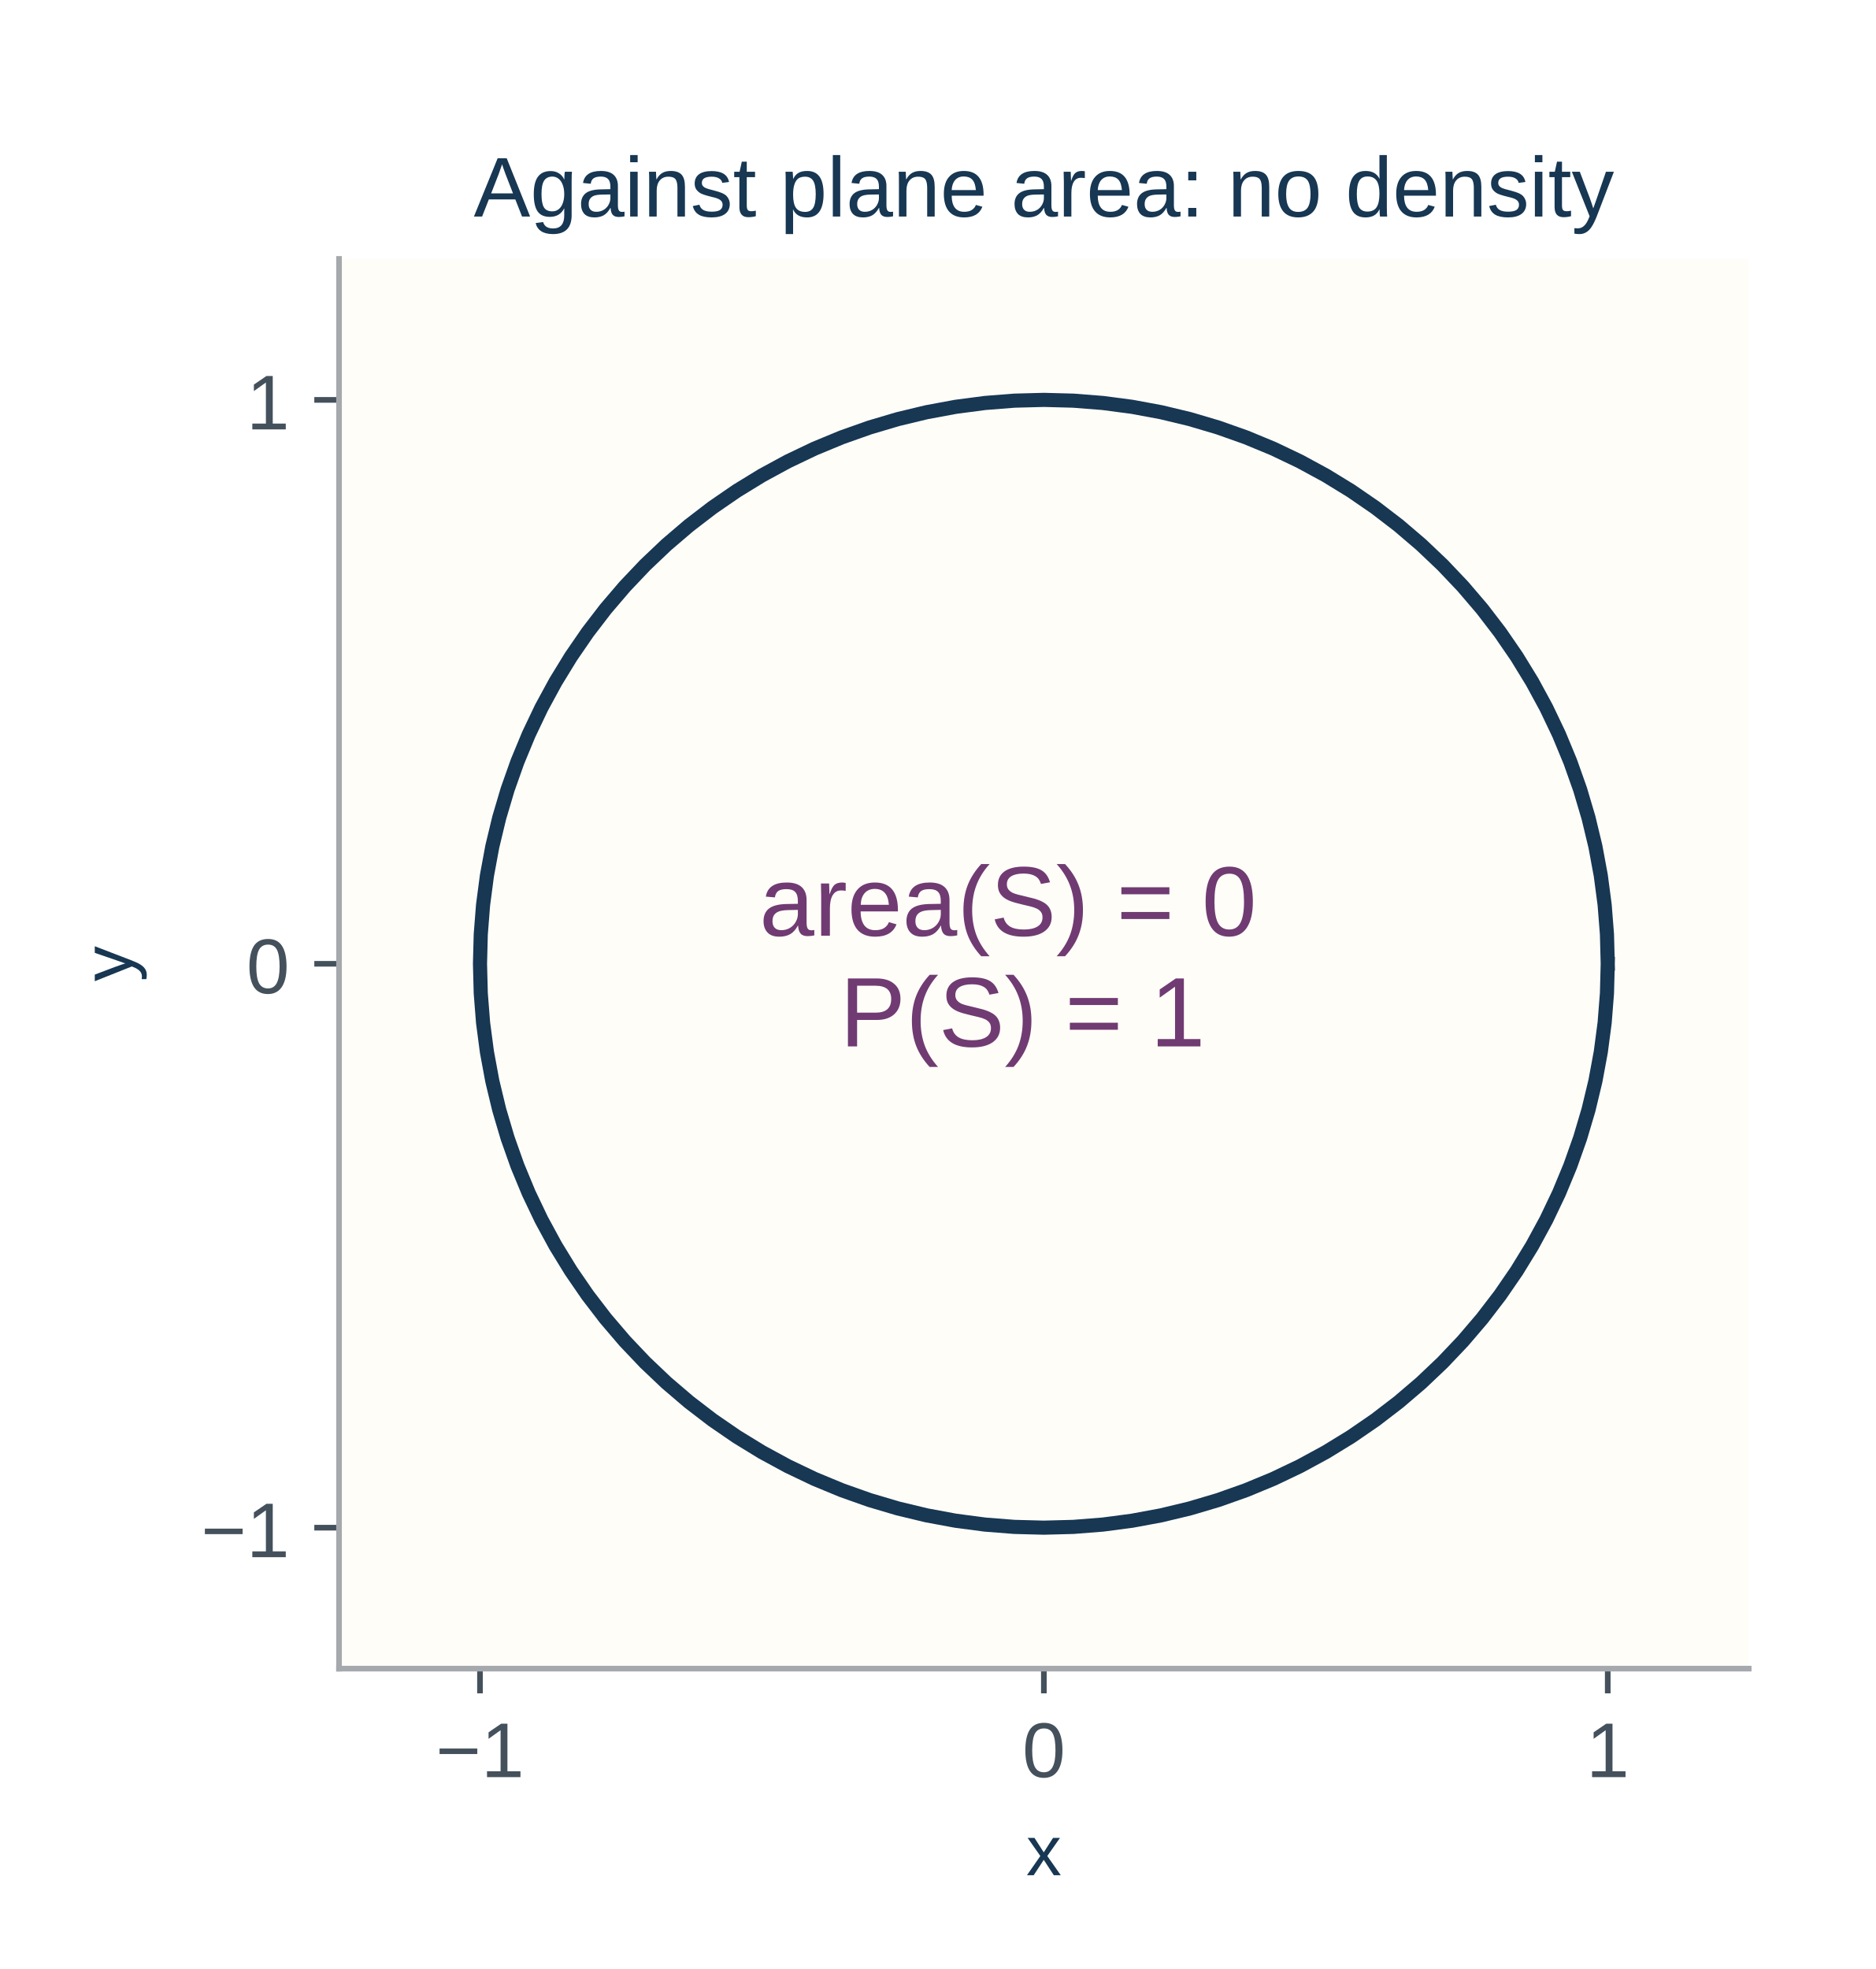
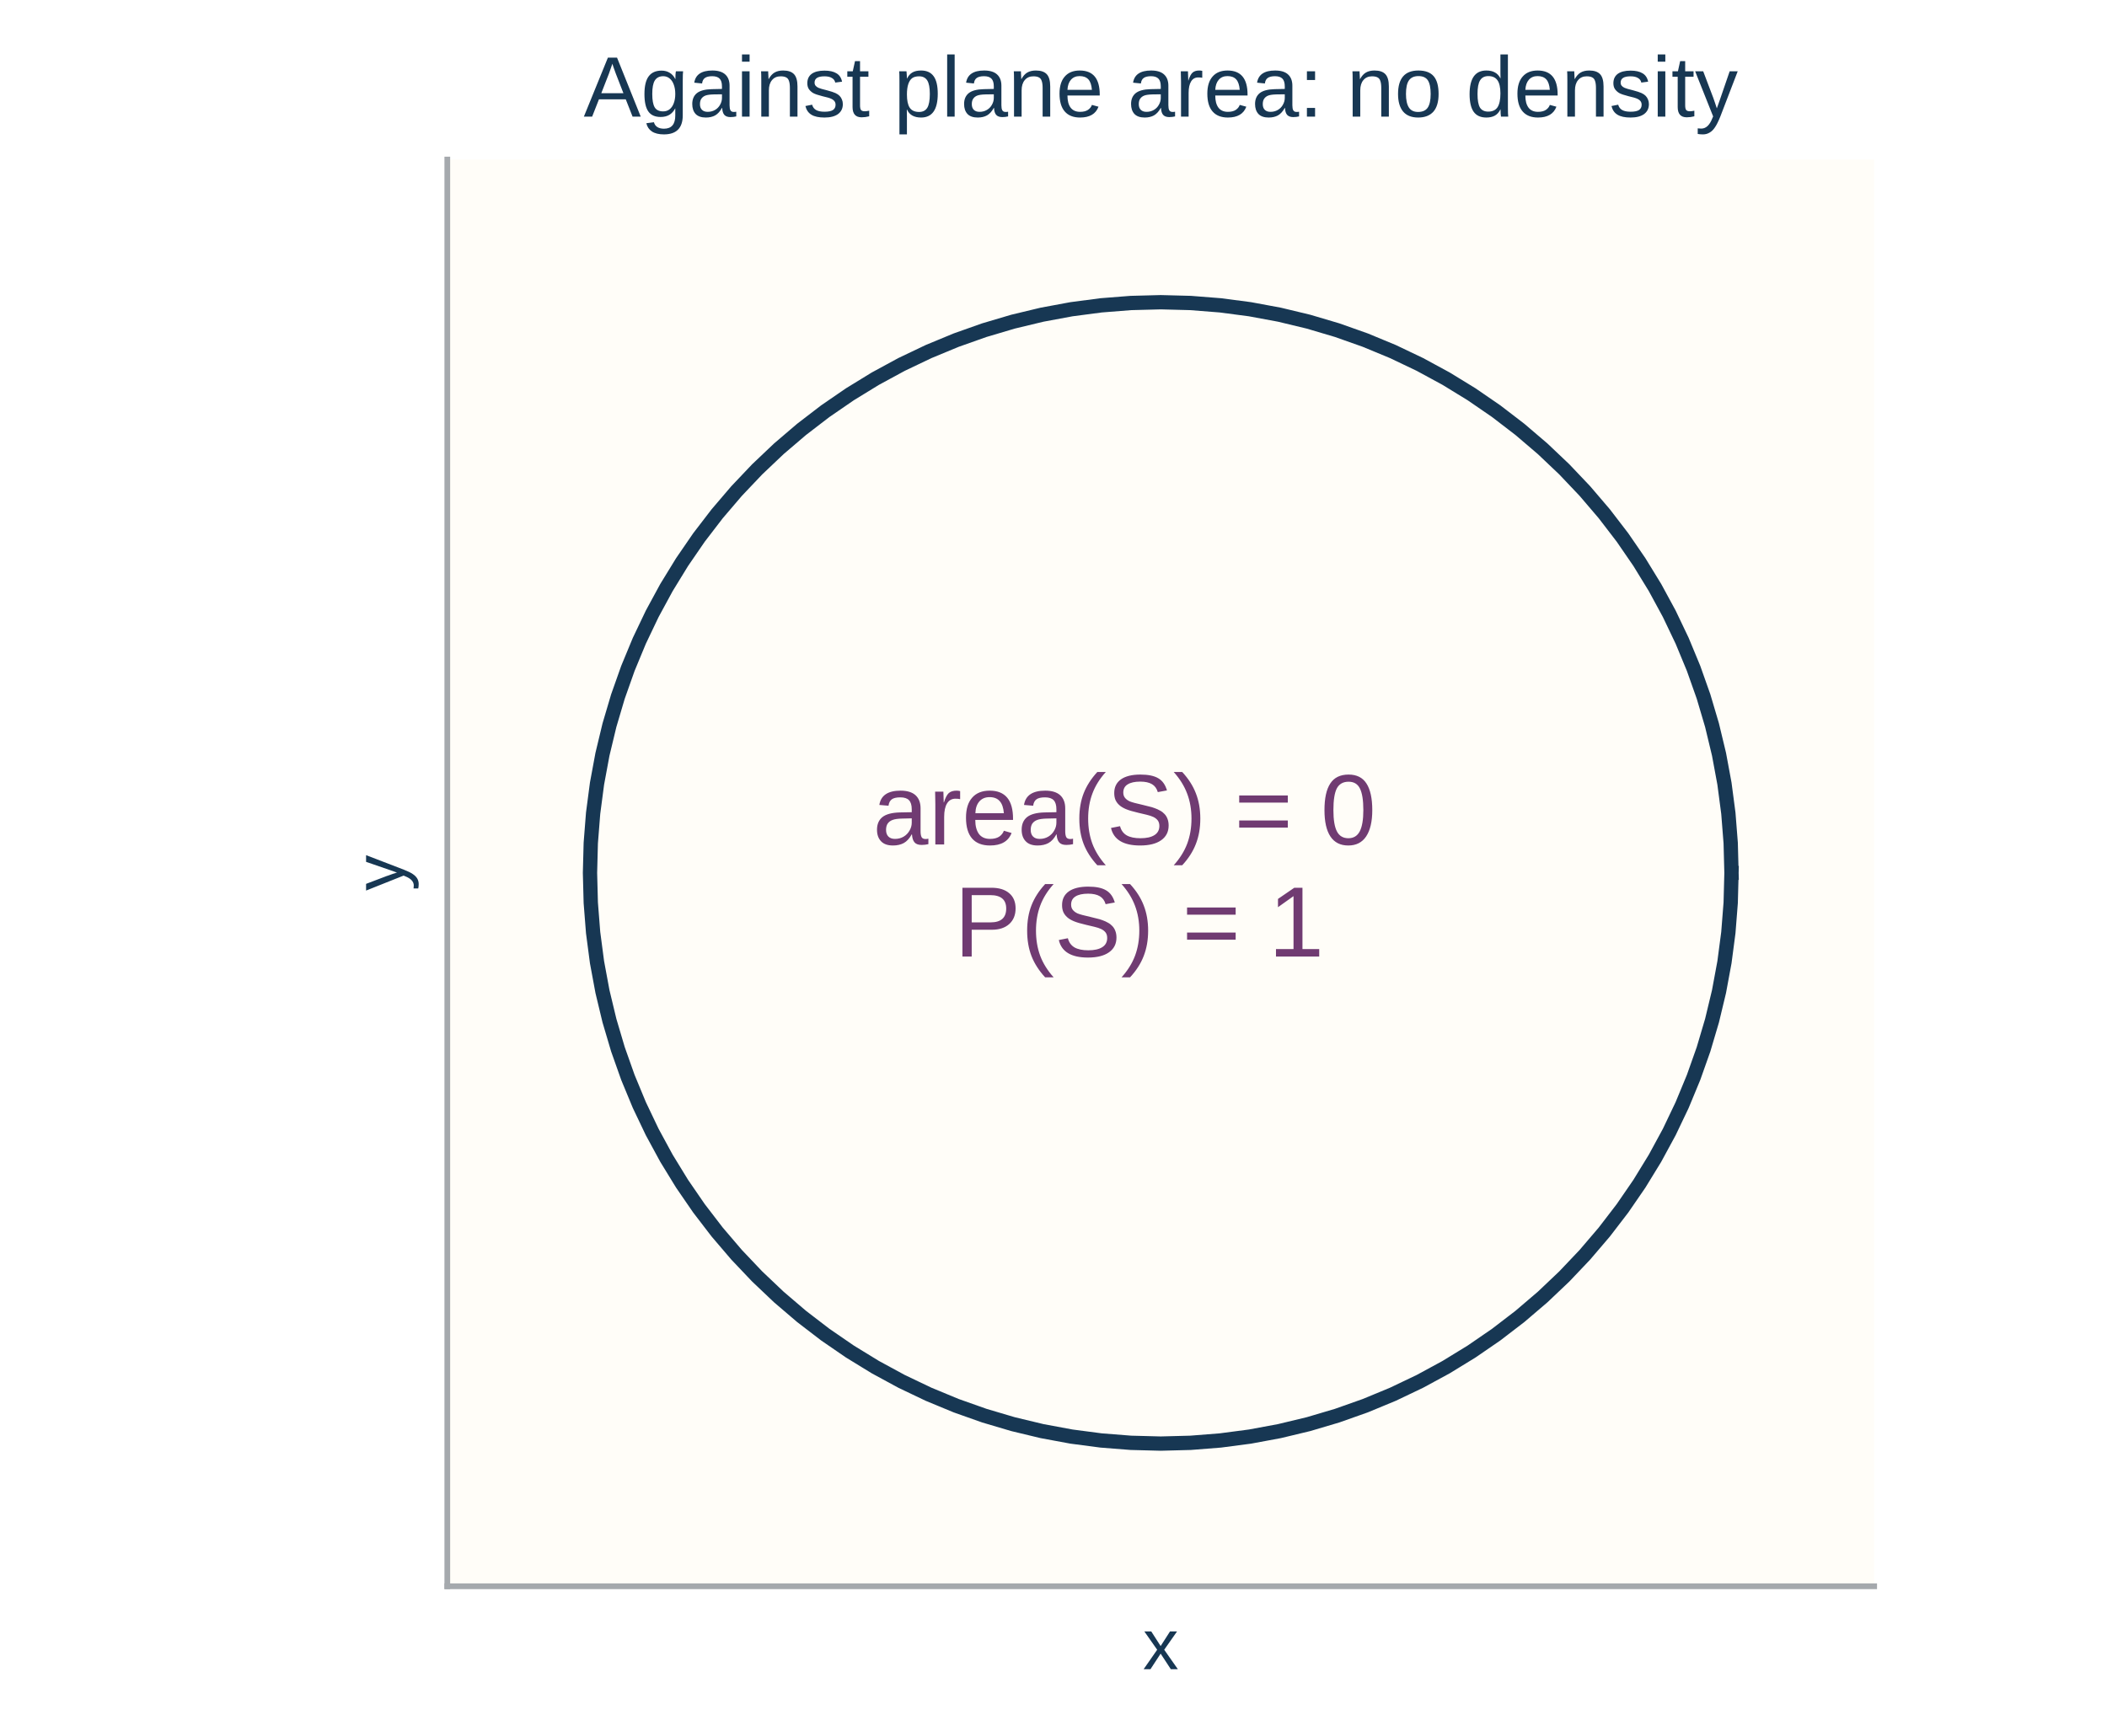
- <svg xmlns="http://www.w3.org/2000/svg" xmlns:xlink="http://www.w3.org/1999/xlink" version="1.1" viewBox="-3.905 28 265.584 278.764" width="265.584" height="278.764">
+ <svg xmlns="http://www.w3.org/2000/svg" version="1.1" viewBox="-27.122 0 265.584 242.78" width="265.584" height="218.78">
  <defs>
    <style type="text/css">*{stroke-linecap:butt;stroke-linejoin:round;}</style>
-     <path d="M 0 0  L 0 3.5  " id="m9206b47636" style="stroke:#44515c;stroke-width:0.8;" />
-     <path d="M 0 0  L -3.5 0  " id="m163455e4a3" style="stroke:#44515c;stroke-width:0.8;" />
-     <clipPath id="p0ae1516a66">
-       <rect height="199.584" width="199.584" x="44.095" y="64.656" />
+     <clipPath id="pdaa0c0a4c8">
+       <rect height="199.584" width="199.584" x="20.878" y="22.318" />
    </clipPath>
-     <clipPath id="pa98344feb1">
-       <rect height="199.584" width="199.584" x="365.654" y="64.656" />
+     <clipPath id="p089c38d240">
+       <rect height="199.584" width="199.584" x="342.437" y="22.318" />
    </clipPath>
  </defs>
  <g id="axes_1">
    <g id="patch_2">
-       <path d="M 44.095 264.24  L 243.679 264.24  L 243.679 64.656  L 44.095 64.656  z " style="fill:#fffdf8;" />
+       <path d="M 20.878 221.902  L 220.462 221.902  L 220.462 22.318  L 20.878 22.318  z " style="fill:#fffdf8;" />
    </g>
    <g id="matplotlib.axis_1">
-       <g id="xtick_1">
-         <g id="line2d_1">
-           <g>
-             <use style="fill:#44515c;stroke:#44515c;stroke-width:0.8;" x="64.053" xlink:href="#m9206b47636" y="264.24" />
-           </g>
-         </g>
-         <g id="text_1">
-           <text style="fill:#44515c;font-family:Arial, sans-serif;font-size:11px;font-stretch:normal;font-style:normal;font-weight:normal;text-anchor:middle;" transform="rotate(-0, 64.05293, 279.5983)" x="64.053" y="279.598">−1</text>
-         </g>
-       </g>
-       <g id="xtick_2">
-         <g id="line2d_2">
-           <g>
-             <use style="fill:#44515c;stroke:#44515c;stroke-width:0.8;" x="143.887" xlink:href="#m9206b47636" y="264.24" />
-           </g>
-         </g>
-         <g id="text_2">
-           <text style="fill:#44515c;font-family:Arial, sans-serif;font-size:11px;font-stretch:normal;font-style:normal;font-weight:normal;text-anchor:middle;" transform="rotate(-0, 143.8865, 279.5983)" x="143.887" y="279.598">0</text>
-         </g>
-       </g>
-       <g id="xtick_3">
-         <g id="line2d_3">
-           <g>
-             <use style="fill:#44515c;stroke:#44515c;stroke-width:0.8;" x="223.72" xlink:href="#m9206b47636" y="264.24" />
-           </g>
-         </g>
-         <g id="text_3">
-           <text style="fill:#44515c;font-family:Arial, sans-serif;font-size:11px;font-stretch:normal;font-style:normal;font-weight:normal;text-anchor:middle;" transform="rotate(-0, 223.7201, 279.5983)" x="223.72" y="279.598">1</text>
-         </g>
-       </g>
-       <g id="text_4">
-         <text style="fill:#173753;font-family:Arial, sans-serif;font-size:10px;font-stretch:normal;font-style:normal;font-weight:normal;text-anchor:middle;" transform="rotate(-0, 143.8865, 293.4844)" x="143.887" y="293.484">x</text>
+       <g id="text_1">
+         <text style="fill:#173753;font-family:Arial, sans-serif;font-size:10px;font-stretch:normal;font-style:normal;font-weight:normal;text-anchor:middle;" transform="rotate(-0, 120.6701, 233.5006)" x="120.67" y="233.501">x</text>
      </g>
    </g>
    <g id="matplotlib.axis_2">
-       <g id="ytick_1">
-         <g id="line2d_4">
-           <g>
-             <use style="fill:#44515c;stroke:#44515c;stroke-width:0.8;" x="44.095" xlink:href="#m163455e4a3" y="244.282" />
-           </g>
-         </g>
-         <g id="text_5">
-           <text style="fill:#44515c;font-family:Arial, sans-serif;font-size:11px;font-stretch:normal;font-style:normal;font-weight:normal;text-anchor:end;" transform="rotate(-0, 37.09453, 248.4607)" x="37.095" y="248.461">−1</text>
-         </g>
-       </g>
-       <g id="ytick_2">
-         <g id="line2d_5">
-           <g>
-             <use style="fill:#44515c;stroke:#44515c;stroke-width:0.8;" x="44.095" xlink:href="#m163455e4a3" y="164.448" />
-           </g>
-         </g>
-         <g id="text_6">
-           <text style="fill:#44515c;font-family:Arial, sans-serif;font-size:11px;font-stretch:normal;font-style:normal;font-weight:normal;text-anchor:end;" transform="rotate(-0, 37.09453, 168.6271)" x="37.095" y="168.627">0</text>
-         </g>
-       </g>
-       <g id="ytick_3">
-         <g id="line2d_6">
-           <g>
-             <use style="fill:#44515c;stroke:#44515c;stroke-width:0.8;" x="44.095" xlink:href="#m163455e4a3" y="84.614" />
-           </g>
-         </g>
-         <g id="text_7">
-           <text style="fill:#44515c;font-family:Arial, sans-serif;font-size:11px;font-stretch:normal;font-style:normal;font-weight:normal;text-anchor:end;" transform="rotate(-0, 37.09453, 88.79354)" x="37.095" y="88.794">1</text>
-         </g>
-       </g>
-       <g id="text_8">
-         <text style="fill:#173753;font-family:Arial, sans-serif;font-size:10px;font-stretch:normal;font-style:normal;font-weight:normal;text-anchor:middle;" transform="rotate(-90, 14.79844, 164.448)" x="14.798" y="164.448">y</text>
+       <g id="text_2">
+         <text style="fill:#173753;font-family:Arial, sans-serif;font-size:10px;font-stretch:normal;font-style:normal;font-weight:normal;text-anchor:middle;" transform="rotate(-90, 14.79844, 122.1101)" x="14.798" y="122.11">y</text>
      </g>
    </g>
-     <g id="line2d_7">
-       <path clip-path="url(#p0ae1516a66)" d="M 223.72 164.448  L 223.611 160.27  L 223.283 156.103  L 222.737 151.959  L 221.976 147.85  L 221 143.786  L 219.813 139.778  L 218.418 135.838  L 216.818 131.977  L 215.019 128.204  L 213.024 124.531  L 210.841 120.968  L 208.473 117.523  L 205.929 114.207  L 203.214 111.029  L 200.337 107.997  L 197.306 105.12  L 194.127 102.406  L 190.812 99.861  L 187.367 97.494  L 183.803 95.31  L 180.13 93.316  L 176.358 91.516  L 172.496 89.917  L 168.556 88.522  L 164.549 87.335  L 160.485 86.359  L 156.375 85.597  L 152.231 85.052  L 148.065 84.724  L 143.887 84.614  L 139.708 84.724  L 135.542 85.052  L 131.398 85.597  L 127.288 86.359  L 123.224 87.335  L 119.217 88.522  L 115.277 89.917  L 111.415 91.516  L 107.643 93.316  L 103.97 95.31  L 100.406 97.494  L 96.962 99.861  L 93.646 102.406  L 90.467 105.12  L 87.436 107.997  L 84.559 111.029  L 81.844 114.207  L 79.3 117.523  L 76.932 120.968  L 74.749 124.531  L 72.754 128.204  L 70.955 131.977  L 69.355 135.838  L 67.96 139.778  L 66.773 143.786  L 65.797 147.85  L 65.036 151.959  L 64.49 156.103  L 64.162 160.27  L 64.053 164.448  L 64.162 168.626  L 64.49 172.793  L 65.036 176.937  L 65.797 181.046  L 66.773 185.11  L 67.96 189.118  L 69.355 193.058  L 70.955 196.919  L 72.754 200.692  L 74.749 204.365  L 76.932 207.928  L 79.3 211.373  L 81.844 214.689  L 84.559 217.867  L 87.436 220.899  L 90.467 223.776  L 93.646 226.49  L 96.962 229.035  L 100.406 231.402  L 103.97 233.586  L 107.643 235.58  L 111.415 237.38  L 115.277 238.979  L 119.217 240.374  L 123.224 241.561  L 127.288 242.537  L 131.398 243.299  L 135.542 243.844  L 139.708 244.172  L 143.887 244.282  L 148.065 244.172  L 152.231 243.844  L 156.375 243.299  L 160.485 242.537  L 164.549 241.561  L 168.556 240.374  L 172.496 238.979  L 176.358 237.38  L 180.13 235.58  L 183.803 233.586  L 187.367 231.402  L 190.812 229.035  L 194.127 226.49  L 197.306 223.776  L 200.337 220.899  L 203.214 217.867  L 205.929 214.689  L 208.473 211.373  L 210.841 207.928  L 213.024 204.365  L 215.019 200.692  L 216.818 196.919  L 218.418 193.058  L 219.813 189.118  L 221 185.11  L 221.976 181.046  L 222.737 176.937  L 223.283 172.793  L 223.611 168.626  L 223.72 164.448  L 223.72 164.448  " style="fill:none;stroke:#173753;stroke-linecap:square;stroke-width:2;" />
+     <g id="line2d_1">
+       <path clip-path="url(#pdaa0c0a4c8)" d="M 200.504 122.11  L 200.394 117.932  L 200.066 113.765  L 199.521 109.621  L 198.759 105.512  L 197.783 101.448  L 196.596 97.44  L 195.201 93.5  L 193.602 89.639  L 191.802 85.866  L 189.808 82.193  L 187.624 78.63  L 185.257 75.185  L 182.712 71.869  L 179.998 68.691  L 177.121 65.659  L 174.089 62.782  L 170.911 60.068  L 167.595 57.523  L 164.151 55.156  L 160.587 52.972  L 156.914 50.978  L 153.141 49.179  L 149.28 47.579  L 145.34 46.184  L 141.333 44.997  L 137.268 44.021  L 133.159 43.259  L 129.015 42.714  L 124.848 42.386  L 120.67 42.277  L 116.492 42.386  L 112.325 42.714  L 108.181 43.259  L 104.072 44.021  L 100.008 44.997  L 96 46.184  L 92.06 47.579  L 88.199 49.179  L 84.426 50.978  L 80.753 52.972  L 77.19 55.156  L 73.745 57.523  L 70.429 60.068  L 67.251 62.782  L 64.219 65.659  L 61.342 68.691  L 58.628 71.869  L 56.083 75.185  L 53.716 78.63  L 51.532 82.193  L 49.538 85.866  L 47.739 89.639  L 46.139 93.5  L 44.744 97.44  L 43.557 101.448  L 42.581 105.512  L 41.819 109.621  L 41.274 113.765  L 40.946 117.932  L 40.837 122.11  L 40.946 126.288  L 41.274 130.455  L 41.819 134.599  L 42.581 138.708  L 43.557 142.773  L 44.744 146.78  L 46.139 150.72  L 47.739 154.581  L 49.538 158.354  L 51.532 162.027  L 53.716 165.591  L 56.083 169.035  L 58.628 172.351  L 61.342 175.529  L 64.219 178.561  L 67.251 181.438  L 70.429 184.152  L 73.745 186.697  L 77.19 189.064  L 80.753 191.248  L 84.426 193.242  L 88.199 195.042  L 92.06 196.641  L 96 198.036  L 100.008 199.223  L 104.072 200.199  L 108.181 200.961  L 112.325 201.506  L 116.492 201.834  L 120.67 201.944  L 124.848 201.834  L 129.015 201.506  L 133.159 200.961  L 137.268 200.199  L 141.333 199.223  L 145.34 198.036  L 149.28 196.641  L 153.141 195.042  L 156.914 193.242  L 160.587 191.248  L 164.151 189.064  L 167.595 186.697  L 170.911 184.152  L 174.089 181.438  L 177.121 178.561  L 179.998 175.529  L 182.712 172.351  L 185.257 169.035  L 187.624 165.591  L 189.808 162.027  L 191.802 158.354  L 193.602 154.581  L 195.201 150.72  L 196.596 146.78  L 197.783 142.773  L 198.759 138.708  L 199.521 134.599  L 200.066 130.455  L 200.394 126.288  L 200.504 122.11  L 200.504 122.11  " style="fill:none;stroke:#173753;stroke-linecap:square;stroke-width:2;" />
    </g>
    <g id="patch_3">
-       <path d="M 44.095 264.24  L 44.095 64.656  " style="fill:none;stroke:#a5a9ad;stroke-linecap:square;stroke-linejoin:miter;stroke-width:0.8;" />
+       <path d="M 20.878 221.902  L 20.878 22.318  " style="fill:none;stroke:#a5a9ad;stroke-linecap:square;stroke-linejoin:miter;stroke-width:0.8;" />
    </g>
    <g id="patch_4">
-       <path d="M 44.095 264.24  L 243.679 264.24  " style="fill:none;stroke:#a5a9ad;stroke-linecap:square;stroke-linejoin:miter;stroke-width:0.8;" />
+       <path d="M 20.878 221.902  L 220.462 221.902  " style="fill:none;stroke:#a5a9ad;stroke-linecap:square;stroke-linejoin:miter;stroke-width:0.8;" />
    </g>
-     <g id="text_9">
-       <text style="fill:#703b72;font-family:Arial, sans-serif;font-size:14px;font-stretch:normal;font-style:normal;font-weight:normal;" transform="translate(103.6048 160.4727)">area(S) = 0</text>
-       <text style="fill:#703b72;font-family:Arial, sans-serif;font-size:14px;font-stretch:normal;font-style:normal;font-weight:normal;" transform="translate(114.9908 176.1496)">P(S) = 1</text>
+     <g id="text_3">
+       <text style="fill:#703b72;font-family:Arial, sans-serif;font-size:14px;font-stretch:normal;font-style:normal;font-weight:normal;" transform="translate(80.38841 118.1348)">area(S) = 0</text>
+       <text style="fill:#703b72;font-family:Arial, sans-serif;font-size:14px;font-stretch:normal;font-style:normal;font-weight:normal;" transform="translate(91.77434 133.8117)">P(S) = 1</text>
    </g>
-     <g id="text_10">
-       <text style="fill:#173753;font-family:Arial, sans-serif;font-size:12px;font-stretch:normal;font-style:normal;font-weight:normal;text-anchor:middle;" transform="rotate(-0, 143.8865, 58.656)" x="143.887" y="58.656">Against plane area: no density</text>
+     <g id="text_4">
+       <text style="fill:#173753;font-family:Arial, sans-serif;font-size:12px;font-stretch:normal;font-style:normal;font-weight:normal;text-anchor:middle;" transform="rotate(-0, 120.6701, 16.31812)" x="120.67" y="16.318">Against plane area: no density</text>
    </g>
  </g>
</svg>
